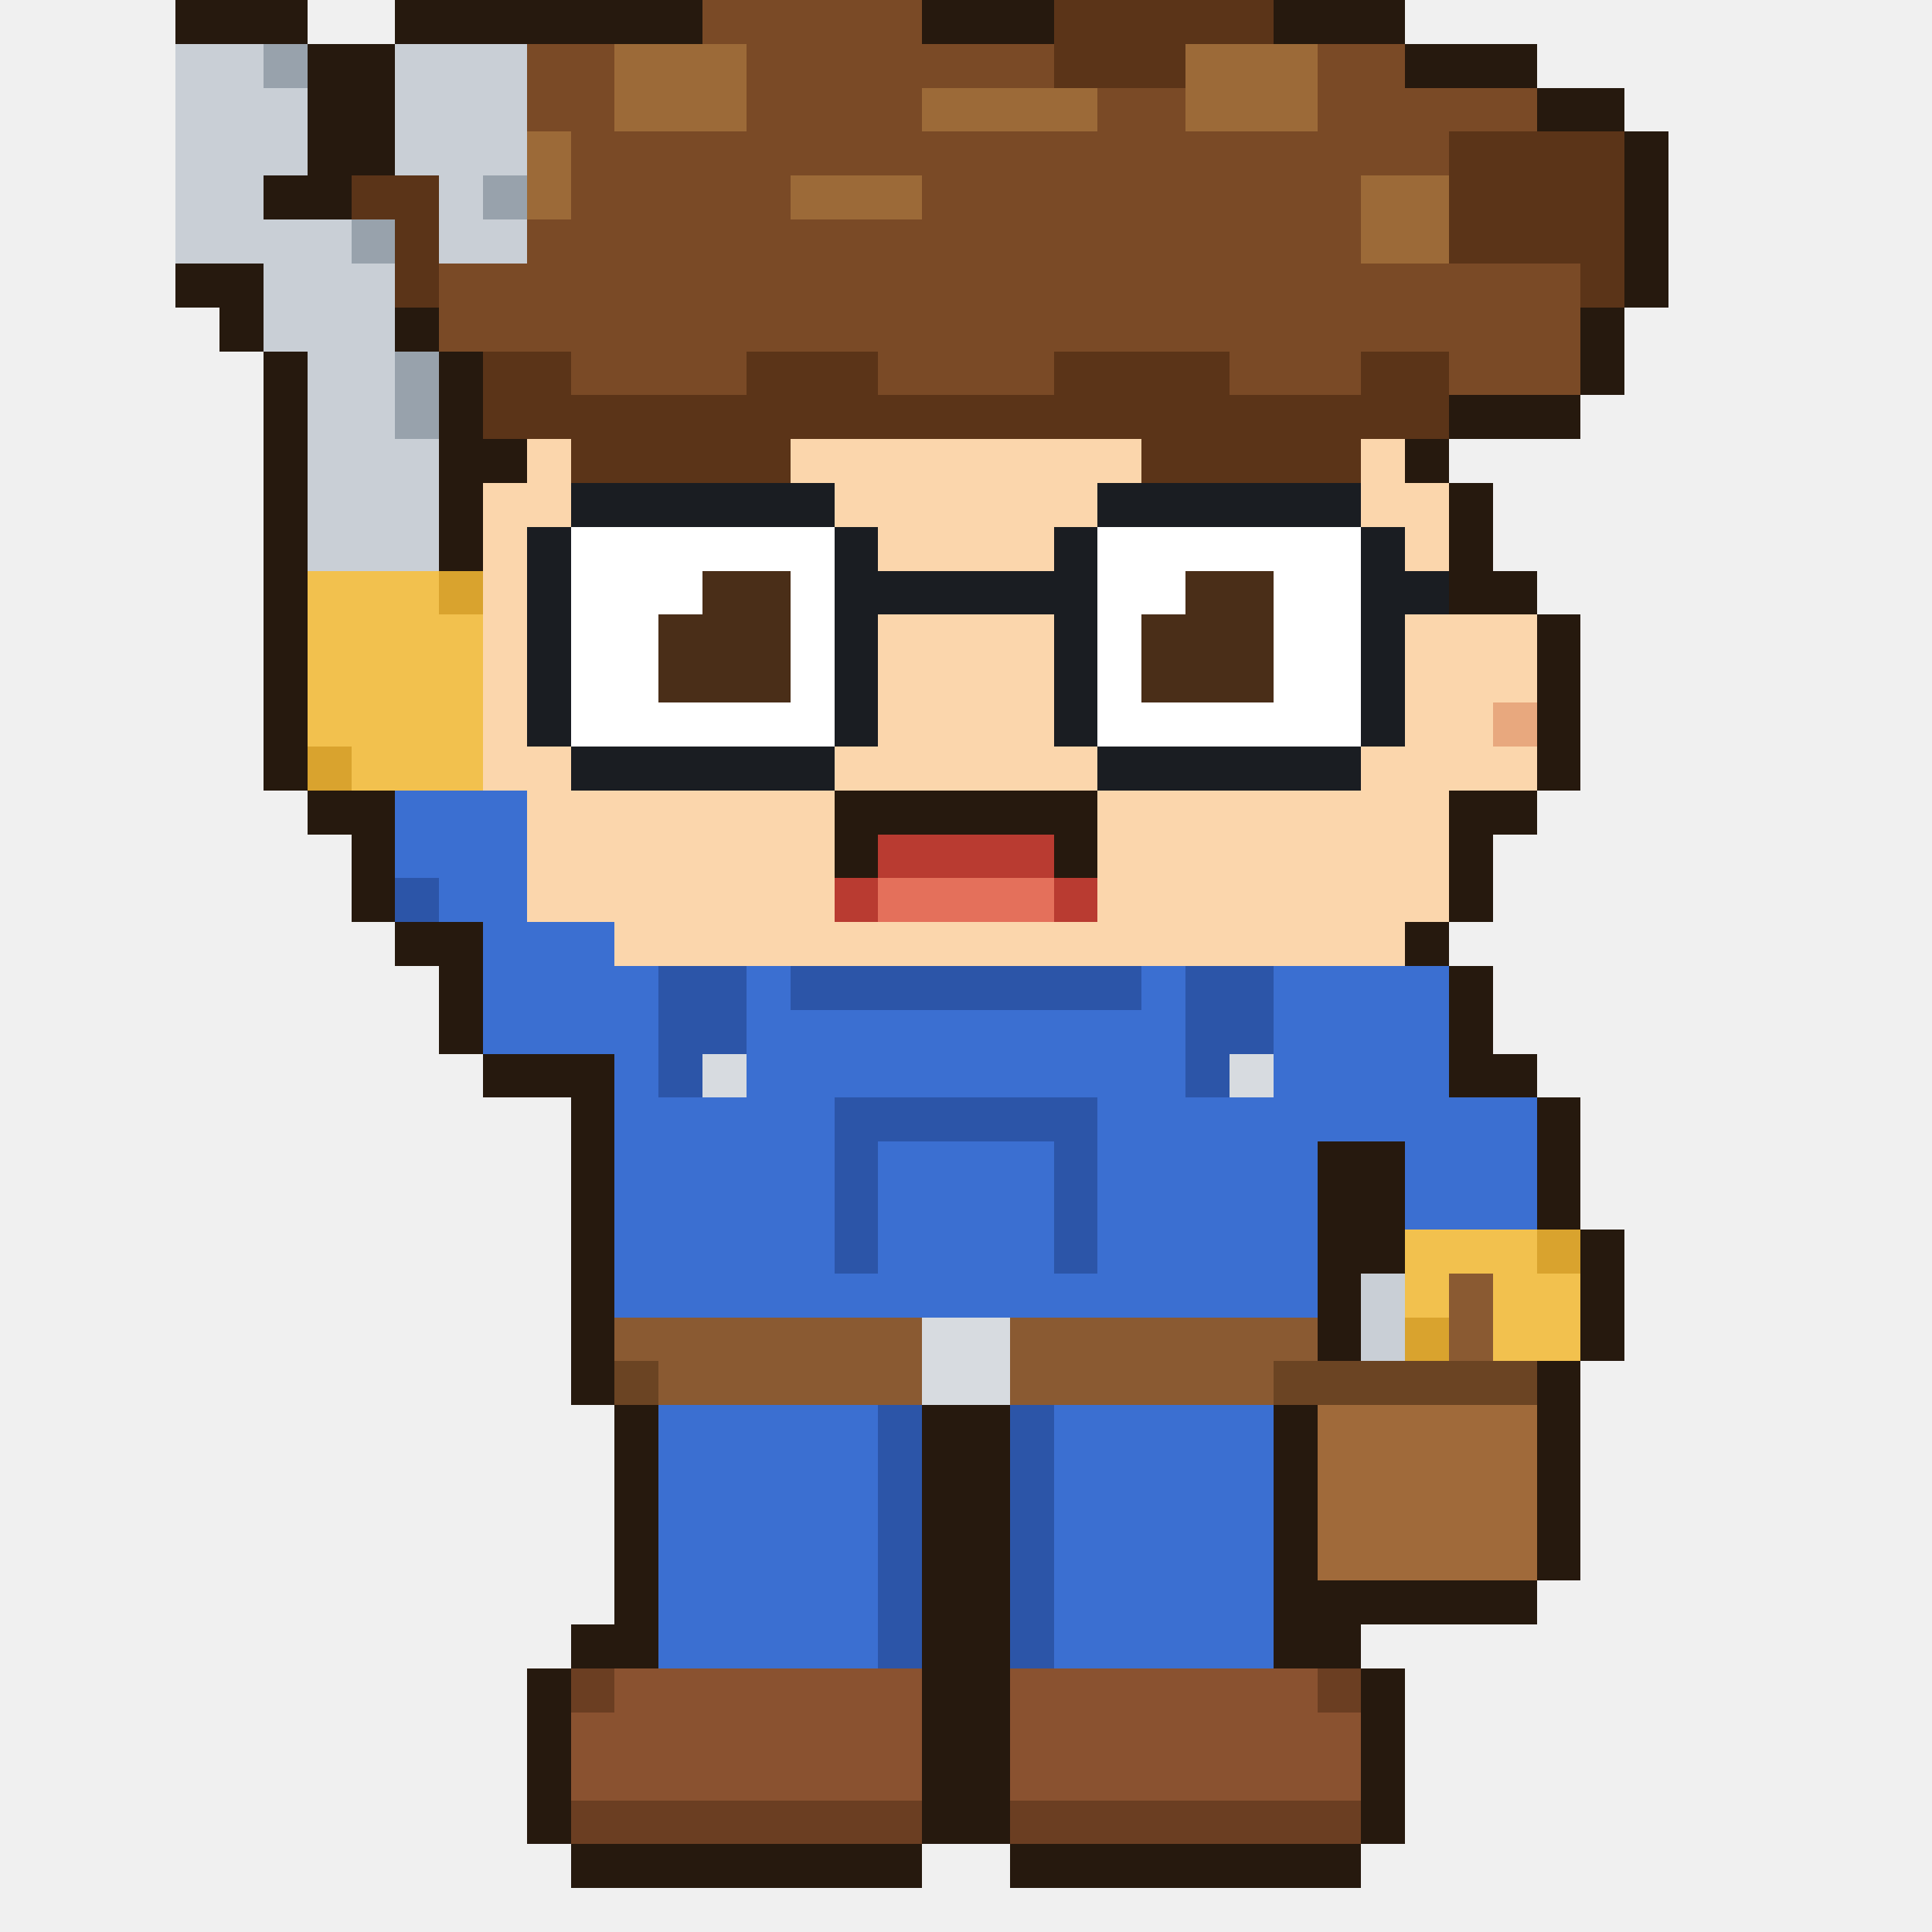
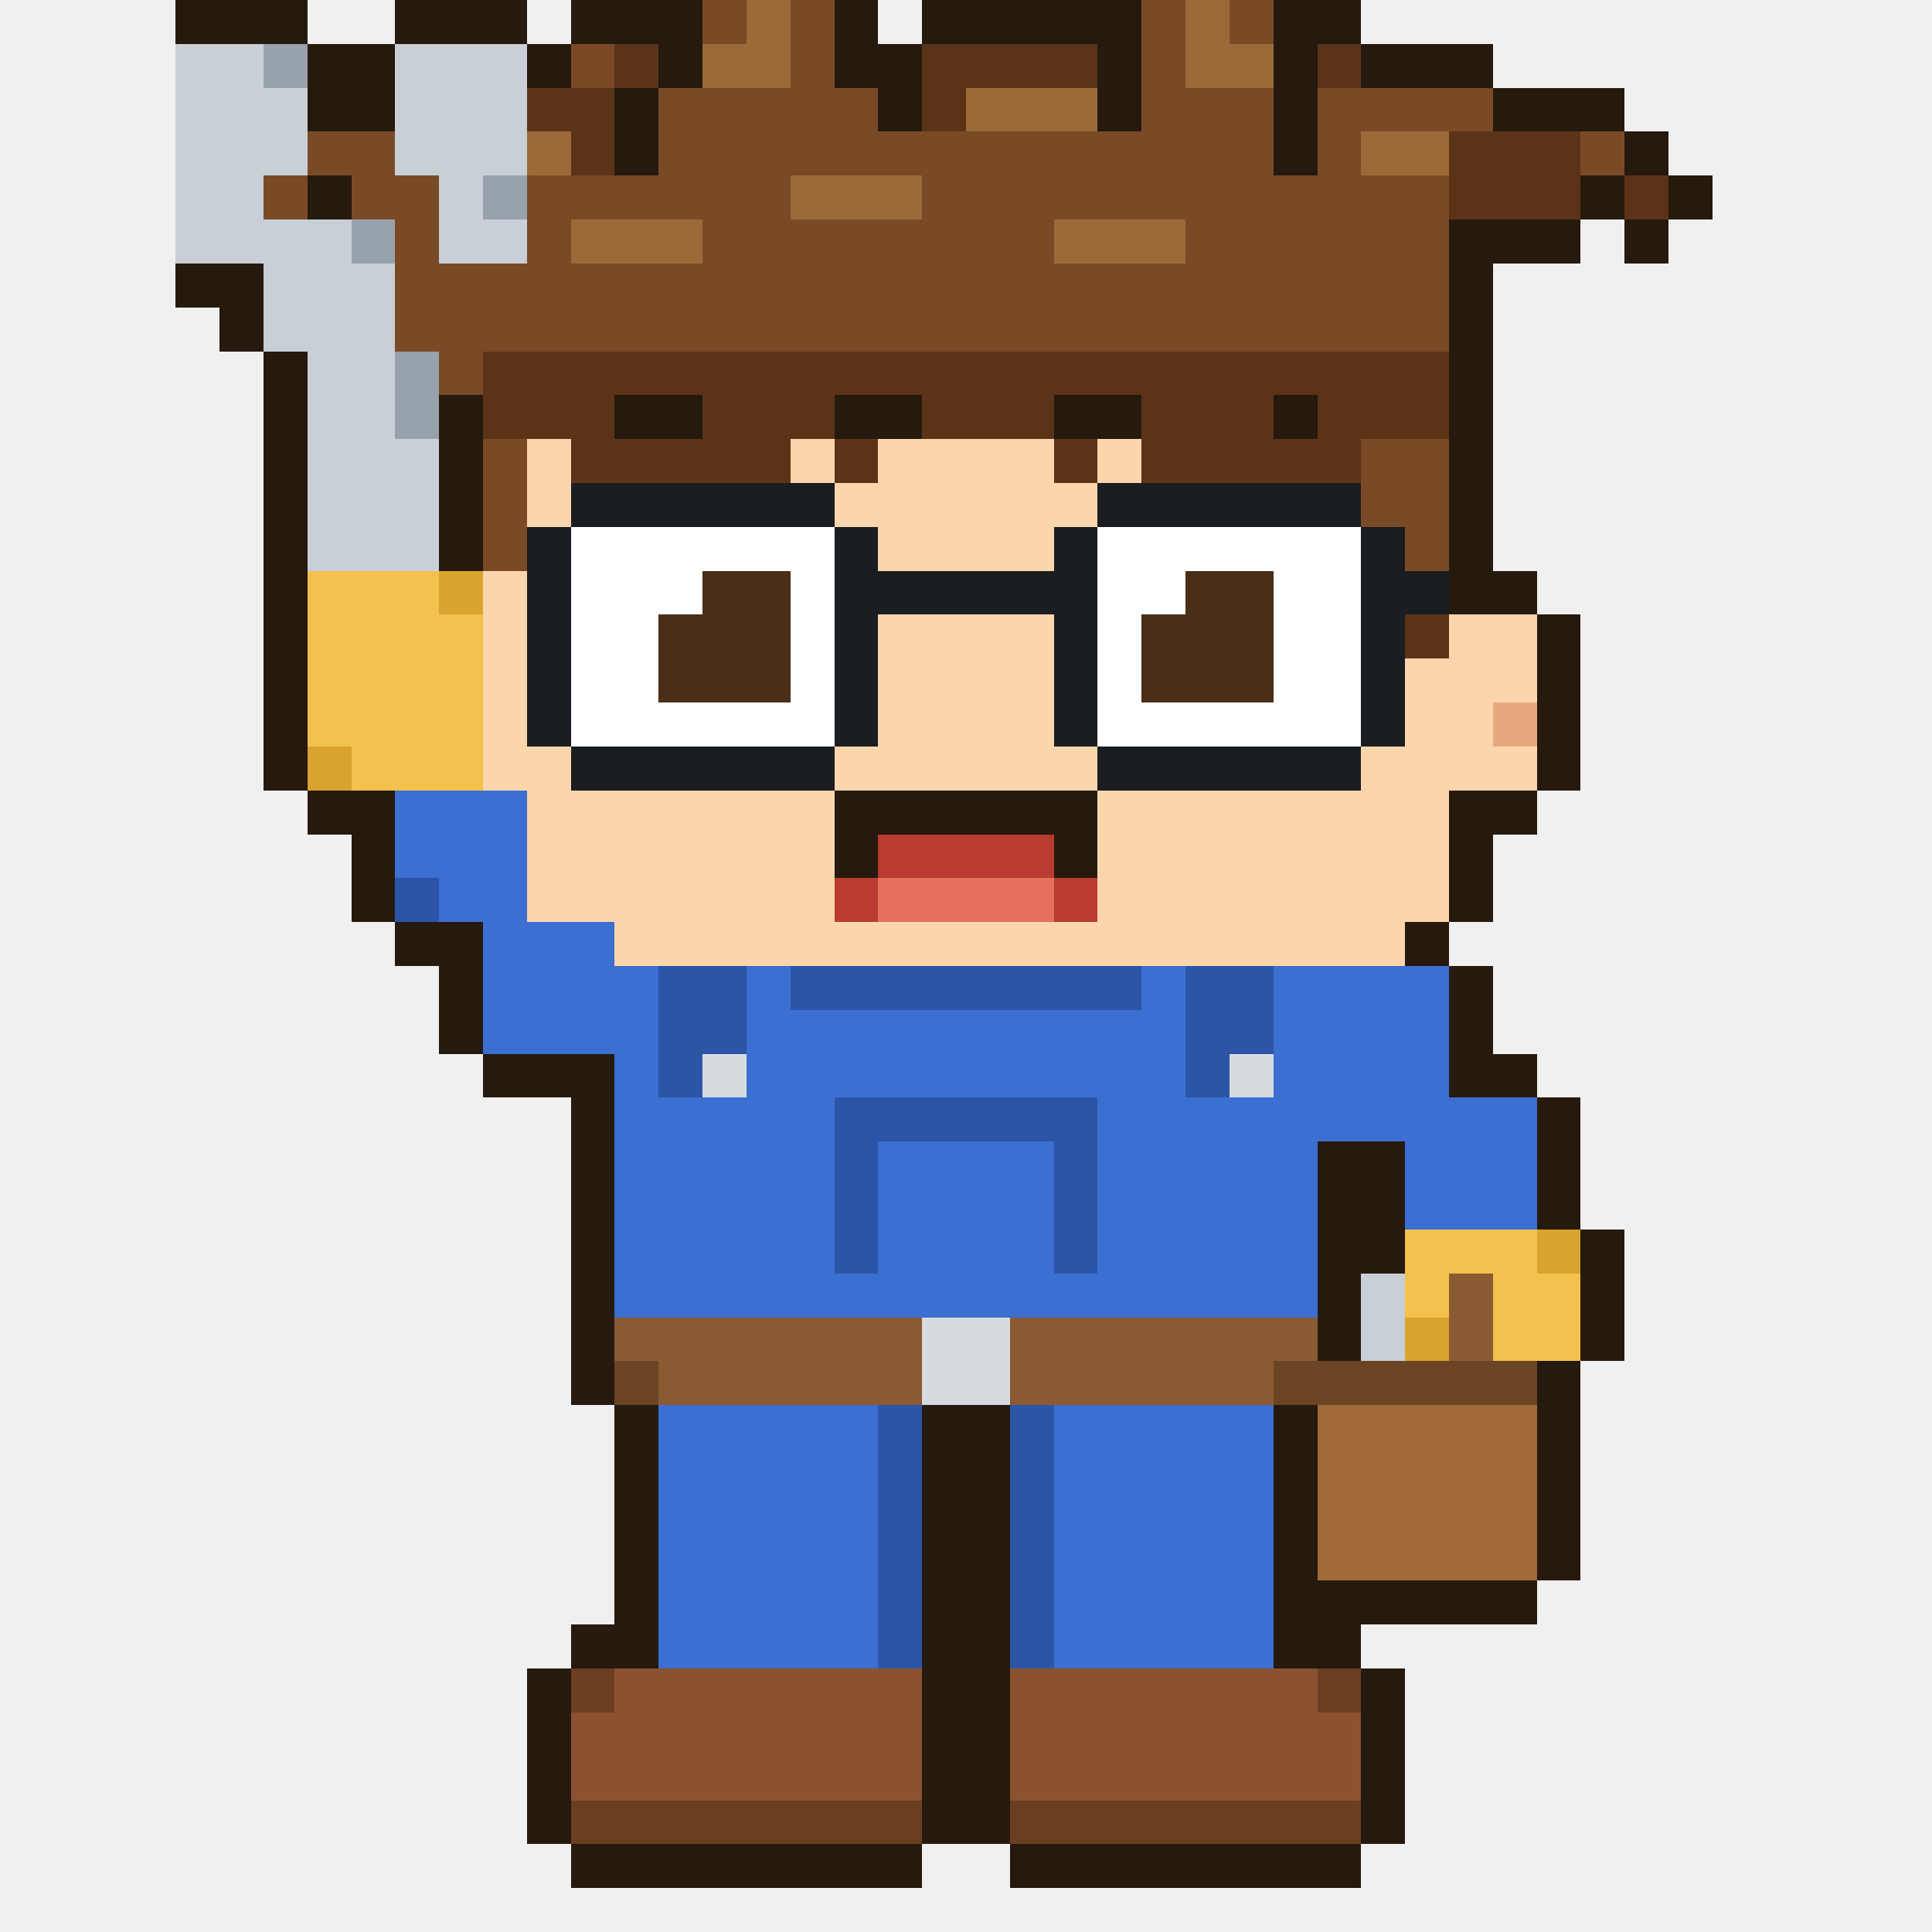
<svg xmlns="http://www.w3.org/2000/svg" viewBox="0 0 36 44" width="240" height="240" role="img" aria-label="Felix" shape-rendering="crispEdges">
  <rect x="0" y="0" width="3" height="1" fill="#26190E" />
-   <rect x="5" y="0" width="7" height="1" fill="#26190E" />
-   <rect x="12" y="0" width="5" height="1" fill="#7A4A26" />
-   <rect x="17" y="0" width="3" height="1" fill="#26190E" />
-   <rect x="20" y="0" width="5" height="1" fill="#5B3418" />
-   <rect x="25" y="0" width="3" height="1" fill="#26190E" />
+   <rect x="5" y="0" width="3" height="1" fill="#26190E" />
+   <rect x="9" y="0" width="3" height="1" fill="#26190E" />
+   <rect x="12" y="0" width="1" height="1" fill="#7A4A26" />
+   <rect x="13" y="0" width="1" height="1" fill="#9C6A38" />
+   <rect x="14" y="0" width="1" height="1" fill="#7A4A26" />
+   <rect x="15" y="0" width="1" height="1" fill="#26190E" />
+   <rect x="17" y="0" width="5" height="1" fill="#26190E" />
+   <rect x="22" y="0" width="1" height="1" fill="#7A4A26" />
+   <rect x="23" y="0" width="1" height="1" fill="#9C6A38" />
+   <rect x="24" y="0" width="1" height="1" fill="#7A4A26" />
+   <rect x="25" y="0" width="2" height="1" fill="#26190E" />
  <rect x="0" y="1" width="2" height="1" fill="#C9CFD6" />
  <rect x="2" y="1" width="1" height="1" fill="#98A2AC" />
  <rect x="3" y="1" width="2" height="1" fill="#26190E" />
  <rect x="5" y="1" width="3" height="1" fill="#C9CFD6" />
-   <rect x="8" y="1" width="2" height="1" fill="#7A4A26" />
-   <rect x="10" y="1" width="3" height="1" fill="#9C6A38" />
-   <rect x="13" y="1" width="7" height="1" fill="#7A4A26" />
-   <rect x="20" y="1" width="3" height="1" fill="#5B3418" />
-   <rect x="23" y="1" width="3" height="1" fill="#9C6A38" />
-   <rect x="26" y="1" width="2" height="1" fill="#7A4A26" />
-   <rect x="28" y="1" width="3" height="1" fill="#26190E" />
+   <rect x="8" y="1" width="1" height="1" fill="#26190E" />
+   <rect x="9" y="1" width="1" height="1" fill="#7A4A26" />
+   <rect x="10" y="1" width="1" height="1" fill="#5B3418" />
+   <rect x="11" y="1" width="1" height="1" fill="#26190E" />
+   <rect x="12" y="1" width="2" height="1" fill="#9C6A38" />
+   <rect x="14" y="1" width="1" height="1" fill="#7A4A26" />
+   <rect x="15" y="1" width="2" height="1" fill="#26190E" />
+   <rect x="17" y="1" width="4" height="1" fill="#5B3418" />
+   <rect x="21" y="1" width="1" height="1" fill="#26190E" />
+   <rect x="22" y="1" width="1" height="1" fill="#7A4A26" />
+   <rect x="23" y="1" width="2" height="1" fill="#9C6A38" />
+   <rect x="25" y="1" width="1" height="1" fill="#26190E" />
+   <rect x="26" y="1" width="1" height="1" fill="#5B3418" />
+   <rect x="27" y="1" width="3" height="1" fill="#26190E" />
  <rect x="0" y="2" width="3" height="1" fill="#C9CFD6" />
  <rect x="3" y="2" width="2" height="1" fill="#26190E" />
  <rect x="5" y="2" width="3" height="1" fill="#C9CFD6" />
-   <rect x="8" y="2" width="2" height="1" fill="#7A4A26" />
-   <rect x="10" y="2" width="3" height="1" fill="#9C6A38" />
-   <rect x="13" y="2" width="4" height="1" fill="#7A4A26" />
-   <rect x="17" y="2" width="4" height="1" fill="#9C6A38" />
-   <rect x="21" y="2" width="2" height="1" fill="#7A4A26" />
-   <rect x="23" y="2" width="3" height="1" fill="#9C6A38" />
-   <rect x="26" y="2" width="5" height="1" fill="#7A4A26" />
-   <rect x="31" y="2" width="2" height="1" fill="#26190E" />
+   <rect x="8" y="2" width="2" height="1" fill="#5B3418" />
+   <rect x="10" y="2" width="1" height="1" fill="#26190E" />
+   <rect x="11" y="2" width="5" height="1" fill="#7A4A26" />
+   <rect x="16" y="2" width="1" height="1" fill="#26190E" />
+   <rect x="17" y="2" width="1" height="1" fill="#5B3418" />
+   <rect x="18" y="2" width="3" height="1" fill="#9C6A38" />
+   <rect x="21" y="2" width="1" height="1" fill="#26190E" />
+   <rect x="22" y="2" width="3" height="1" fill="#7A4A26" />
+   <rect x="25" y="2" width="1" height="1" fill="#26190E" />
+   <rect x="26" y="2" width="4" height="1" fill="#7A4A26" />
+   <rect x="30" y="2" width="3" height="1" fill="#26190E" />
  <rect x="0" y="3" width="3" height="1" fill="#C9CFD6" />
-   <rect x="3" y="3" width="2" height="1" fill="#26190E" />
+   <rect x="3" y="3" width="2" height="1" fill="#7A4A26" />
  <rect x="5" y="3" width="3" height="1" fill="#C9CFD6" />
  <rect x="8" y="3" width="1" height="1" fill="#9C6A38" />
-   <rect x="9" y="3" width="20" height="1" fill="#7A4A26" />
-   <rect x="29" y="3" width="4" height="1" fill="#5B3418" />
+   <rect x="9" y="3" width="1" height="1" fill="#5B3418" />
+   <rect x="10" y="3" width="1" height="1" fill="#26190E" />
+   <rect x="11" y="3" width="14" height="1" fill="#7A4A26" />
+   <rect x="25" y="3" width="1" height="1" fill="#26190E" />
+   <rect x="26" y="3" width="1" height="1" fill="#7A4A26" />
+   <rect x="27" y="3" width="2" height="1" fill="#9C6A38" />
+   <rect x="29" y="3" width="3" height="1" fill="#5B3418" />
+   <rect x="32" y="3" width="1" height="1" fill="#7A4A26" />
  <rect x="33" y="3" width="1" height="1" fill="#26190E" />
  <rect x="0" y="4" width="2" height="1" fill="#C9CFD6" />
-   <rect x="2" y="4" width="2" height="1" fill="#26190E" />
-   <rect x="4" y="4" width="2" height="1" fill="#5B3418" />
+   <rect x="2" y="4" width="1" height="1" fill="#7A4A26" />
+   <rect x="3" y="4" width="1" height="1" fill="#26190E" />
+   <rect x="4" y="4" width="2" height="1" fill="#7A4A26" />
  <rect x="6" y="4" width="1" height="1" fill="#C9CFD6" />
  <rect x="7" y="4" width="1" height="1" fill="#98A2AC" />
-   <rect x="8" y="4" width="1" height="1" fill="#9C6A38" />
-   <rect x="9" y="4" width="5" height="1" fill="#7A4A26" />
+   <rect x="8" y="4" width="6" height="1" fill="#7A4A26" />
  <rect x="14" y="4" width="3" height="1" fill="#9C6A38" />
-   <rect x="17" y="4" width="10" height="1" fill="#7A4A26" />
-   <rect x="27" y="4" width="2" height="1" fill="#9C6A38" />
-   <rect x="29" y="4" width="4" height="1" fill="#5B3418" />
-   <rect x="33" y="4" width="1" height="1" fill="#26190E" />
+   <rect x="17" y="4" width="12" height="1" fill="#7A4A26" />
+   <rect x="29" y="4" width="3" height="1" fill="#5B3418" />
+   <rect x="32" y="4" width="1" height="1" fill="#26190E" />
+   <rect x="33" y="4" width="1" height="1" fill="#5B3418" />
+   <rect x="34" y="4" width="1" height="1" fill="#26190E" />
  <rect x="0" y="5" width="4" height="1" fill="#C9CFD6" />
  <rect x="4" y="5" width="1" height="1" fill="#98A2AC" />
-   <rect x="5" y="5" width="1" height="1" fill="#5B3418" />
+   <rect x="5" y="5" width="1" height="1" fill="#7A4A26" />
  <rect x="6" y="5" width="2" height="1" fill="#C9CFD6" />
-   <rect x="8" y="5" width="19" height="1" fill="#7A4A26" />
-   <rect x="27" y="5" width="2" height="1" fill="#9C6A38" />
-   <rect x="29" y="5" width="4" height="1" fill="#5B3418" />
+   <rect x="8" y="5" width="1" height="1" fill="#7A4A26" />
+   <rect x="9" y="5" width="3" height="1" fill="#9C6A38" />
+   <rect x="12" y="5" width="8" height="1" fill="#7A4A26" />
+   <rect x="20" y="5" width="3" height="1" fill="#9C6A38" />
+   <rect x="23" y="5" width="6" height="1" fill="#7A4A26" />
+   <rect x="29" y="5" width="3" height="1" fill="#26190E" />
  <rect x="33" y="5" width="1" height="1" fill="#26190E" />
  <rect x="0" y="6" width="2" height="1" fill="#26190E" />
  <rect x="2" y="6" width="3" height="1" fill="#C9CFD6" />
-   <rect x="5" y="6" width="1" height="1" fill="#5B3418" />
-   <rect x="6" y="6" width="26" height="1" fill="#7A4A26" />
-   <rect x="32" y="6" width="1" height="1" fill="#5B3418" />
-   <rect x="33" y="6" width="1" height="1" fill="#26190E" />
+   <rect x="5" y="6" width="24" height="1" fill="#7A4A26" />
+   <rect x="29" y="6" width="1" height="1" fill="#26190E" />
  <rect x="1" y="7" width="1" height="1" fill="#26190E" />
  <rect x="2" y="7" width="3" height="1" fill="#C9CFD6" />
-   <rect x="5" y="7" width="1" height="1" fill="#26190E" />
-   <rect x="6" y="7" width="26" height="1" fill="#7A4A26" />
-   <rect x="32" y="7" width="1" height="1" fill="#26190E" />
+   <rect x="5" y="7" width="24" height="1" fill="#7A4A26" />
+   <rect x="29" y="7" width="1" height="1" fill="#26190E" />
  <rect x="2" y="8" width="1" height="1" fill="#26190E" />
  <rect x="3" y="8" width="2" height="1" fill="#C9CFD6" />
  <rect x="5" y="8" width="1" height="1" fill="#98A2AC" />
-   <rect x="6" y="8" width="1" height="1" fill="#26190E" />
-   <rect x="7" y="8" width="2" height="1" fill="#5B3418" />
-   <rect x="9" y="8" width="4" height="1" fill="#7A4A26" />
-   <rect x="13" y="8" width="3" height="1" fill="#5B3418" />
-   <rect x="16" y="8" width="4" height="1" fill="#7A4A26" />
-   <rect x="20" y="8" width="4" height="1" fill="#5B3418" />
-   <rect x="24" y="8" width="3" height="1" fill="#7A4A26" />
-   <rect x="27" y="8" width="2" height="1" fill="#5B3418" />
-   <rect x="29" y="8" width="3" height="1" fill="#7A4A26" />
-   <rect x="32" y="8" width="1" height="1" fill="#26190E" />
+   <rect x="6" y="8" width="1" height="1" fill="#7A4A26" />
+   <rect x="7" y="8" width="22" height="1" fill="#5B3418" />
+   <rect x="29" y="8" width="1" height="1" fill="#26190E" />
  <rect x="2" y="9" width="1" height="1" fill="#26190E" />
  <rect x="3" y="9" width="2" height="1" fill="#C9CFD6" />
  <rect x="5" y="9" width="1" height="1" fill="#98A2AC" />
  <rect x="6" y="9" width="1" height="1" fill="#26190E" />
-   <rect x="7" y="9" width="22" height="1" fill="#5B3418" />
-   <rect x="29" y="9" width="3" height="1" fill="#26190E" />
+   <rect x="7" y="9" width="3" height="1" fill="#5B3418" />
+   <rect x="10" y="9" width="2" height="1" fill="#26190E" />
+   <rect x="12" y="9" width="3" height="1" fill="#5B3418" />
+   <rect x="15" y="9" width="2" height="1" fill="#26190E" />
+   <rect x="17" y="9" width="3" height="1" fill="#5B3418" />
+   <rect x="20" y="9" width="2" height="1" fill="#26190E" />
+   <rect x="22" y="9" width="3" height="1" fill="#5B3418" />
+   <rect x="25" y="9" width="1" height="1" fill="#26190E" />
+   <rect x="26" y="9" width="3" height="1" fill="#5B3418" />
+   <rect x="29" y="9" width="1" height="1" fill="#26190E" />
  <rect x="2" y="10" width="1" height="1" fill="#26190E" />
  <rect x="3" y="10" width="3" height="1" fill="#C9CFD6" />
-   <rect x="6" y="10" width="2" height="1" fill="#26190E" />
+   <rect x="6" y="10" width="1" height="1" fill="#26190E" />
+   <rect x="7" y="10" width="1" height="1" fill="#7A4A26" />
  <rect x="8" y="10" width="1" height="1" fill="#FBD6AC" />
  <rect x="9" y="10" width="5" height="1" fill="#5B3418" />
-   <rect x="14" y="10" width="8" height="1" fill="#FBD6AC" />
+   <rect x="14" y="10" width="1" height="1" fill="#FBD6AC" />
+   <rect x="15" y="10" width="1" height="1" fill="#5B3418" />
+   <rect x="16" y="10" width="4" height="1" fill="#FBD6AC" />
+   <rect x="20" y="10" width="1" height="1" fill="#5B3418" />
+   <rect x="21" y="10" width="1" height="1" fill="#FBD6AC" />
  <rect x="22" y="10" width="5" height="1" fill="#5B3418" />
-   <rect x="27" y="10" width="1" height="1" fill="#FBD6AC" />
-   <rect x="28" y="10" width="1" height="1" fill="#26190E" />
+   <rect x="27" y="10" width="2" height="1" fill="#7A4A26" />
+   <rect x="29" y="10" width="1" height="1" fill="#26190E" />
  <rect x="2" y="11" width="1" height="1" fill="#26190E" />
  <rect x="3" y="11" width="3" height="1" fill="#C9CFD6" />
  <rect x="6" y="11" width="1" height="1" fill="#26190E" />
-   <rect x="7" y="11" width="2" height="1" fill="#FBD6AC" />
+   <rect x="7" y="11" width="1" height="1" fill="#7A4A26" />
+   <rect x="8" y="11" width="1" height="1" fill="#FBD6AC" />
  <rect x="9" y="11" width="6" height="1" fill="#1A1D22" />
  <rect x="15" y="11" width="6" height="1" fill="#FBD6AC" />
  <rect x="21" y="11" width="6" height="1" fill="#1A1D22" />
-   <rect x="27" y="11" width="2" height="1" fill="#FBD6AC" />
+   <rect x="27" y="11" width="2" height="1" fill="#7A4A26" />
  <rect x="29" y="11" width="1" height="1" fill="#26190E" />
  <rect x="2" y="12" width="1" height="1" fill="#26190E" />
  <rect x="3" y="12" width="3" height="1" fill="#C9CFD6" />
  <rect x="6" y="12" width="1" height="1" fill="#26190E" />
-   <rect x="7" y="12" width="1" height="1" fill="#FBD6AC" />
+   <rect x="7" y="12" width="1" height="1" fill="#7A4A26" />
  <rect x="8" y="12" width="1" height="1" fill="#1A1D22" />
  <rect x="9" y="12" width="6" height="1" fill="#FFFFFF" />
  <rect x="15" y="12" width="1" height="1" fill="#1A1D22" />
  <rect x="16" y="12" width="4" height="1" fill="#FBD6AC" />
  <rect x="20" y="12" width="1" height="1" fill="#1A1D22" />
  <rect x="21" y="12" width="6" height="1" fill="#FFFFFF" />
  <rect x="27" y="12" width="1" height="1" fill="#1A1D22" />
-   <rect x="28" y="12" width="1" height="1" fill="#FBD6AC" />
+   <rect x="28" y="12" width="1" height="1" fill="#7A4A26" />
  <rect x="29" y="12" width="1" height="1" fill="#26190E" />
  <rect x="2" y="13" width="1" height="1" fill="#26190E" />
  <rect x="3" y="13" width="3" height="1" fill="#F2C14E" />
  <rect x="6" y="13" width="1" height="1" fill="#D9A32E" />
  <rect x="7" y="13" width="1" height="1" fill="#FBD6AC" />
  <rect x="8" y="13" width="1" height="1" fill="#1A1D22" />
  <rect x="9" y="13" width="3" height="1" fill="#FFFFFF" />
  <rect x="12" y="13" width="2" height="1" fill="#4A2E18" />
  <rect x="14" y="13" width="1" height="1" fill="#FFFFFF" />
  <rect x="15" y="13" width="6" height="1" fill="#1A1D22" />
  <rect x="21" y="13" width="2" height="1" fill="#FFFFFF" />
  <rect x="23" y="13" width="2" height="1" fill="#4A2E18" />
  <rect x="25" y="13" width="2" height="1" fill="#FFFFFF" />
  <rect x="27" y="13" width="2" height="1" fill="#1A1D22" />
  <rect x="29" y="13" width="2" height="1" fill="#26190E" />
  <rect x="2" y="14" width="1" height="1" fill="#26190E" />
  <rect x="3" y="14" width="4" height="1" fill="#F2C14E" />
  <rect x="7" y="14" width="1" height="1" fill="#FBD6AC" />
  <rect x="8" y="14" width="1" height="1" fill="#1A1D22" />
  <rect x="9" y="14" width="2" height="1" fill="#FFFFFF" />
  <rect x="11" y="14" width="3" height="1" fill="#4A2E18" />
  <rect x="14" y="14" width="1" height="1" fill="#FFFFFF" />
  <rect x="15" y="14" width="1" height="1" fill="#1A1D22" />
  <rect x="16" y="14" width="4" height="1" fill="#FBD6AC" />
  <rect x="20" y="14" width="1" height="1" fill="#1A1D22" />
  <rect x="21" y="14" width="1" height="1" fill="#FFFFFF" />
  <rect x="22" y="14" width="3" height="1" fill="#4A2E18" />
  <rect x="25" y="14" width="2" height="1" fill="#FFFFFF" />
  <rect x="27" y="14" width="1" height="1" fill="#1A1D22" />
-   <rect x="28" y="14" width="3" height="1" fill="#FBD6AC" />
+   <rect x="28" y="14" width="1" height="1" fill="#5B3418" />
+   <rect x="29" y="14" width="2" height="1" fill="#FBD6AC" />
  <rect x="31" y="14" width="1" height="1" fill="#26190E" />
  <rect x="2" y="15" width="1" height="1" fill="#26190E" />
  <rect x="3" y="15" width="4" height="1" fill="#F2C14E" />
  <rect x="7" y="15" width="1" height="1" fill="#FBD6AC" />
  <rect x="8" y="15" width="1" height="1" fill="#1A1D22" />
  <rect x="9" y="15" width="2" height="1" fill="#FFFFFF" />
  <rect x="11" y="15" width="3" height="1" fill="#4A2E18" />
  <rect x="14" y="15" width="1" height="1" fill="#FFFFFF" />
  <rect x="15" y="15" width="1" height="1" fill="#1A1D22" />
  <rect x="16" y="15" width="4" height="1" fill="#FBD6AC" />
  <rect x="20" y="15" width="1" height="1" fill="#1A1D22" />
  <rect x="21" y="15" width="1" height="1" fill="#FFFFFF" />
  <rect x="22" y="15" width="3" height="1" fill="#4A2E18" />
  <rect x="25" y="15" width="2" height="1" fill="#FFFFFF" />
  <rect x="27" y="15" width="1" height="1" fill="#1A1D22" />
  <rect x="28" y="15" width="3" height="1" fill="#FBD6AC" />
  <rect x="31" y="15" width="1" height="1" fill="#26190E" />
  <rect x="2" y="16" width="1" height="1" fill="#26190E" />
  <rect x="3" y="16" width="4" height="1" fill="#F2C14E" />
  <rect x="7" y="16" width="1" height="1" fill="#FBD6AC" />
  <rect x="8" y="16" width="1" height="1" fill="#1A1D22" />
  <rect x="9" y="16" width="6" height="1" fill="#FFFFFF" />
  <rect x="15" y="16" width="1" height="1" fill="#1A1D22" />
  <rect x="16" y="16" width="4" height="1" fill="#FBD6AC" />
  <rect x="20" y="16" width="1" height="1" fill="#1A1D22" />
  <rect x="21" y="16" width="6" height="1" fill="#FFFFFF" />
  <rect x="27" y="16" width="1" height="1" fill="#1A1D22" />
  <rect x="28" y="16" width="2" height="1" fill="#FBD6AC" />
  <rect x="30" y="16" width="1" height="1" fill="#E8A87E" />
  <rect x="31" y="16" width="1" height="1" fill="#26190E" />
  <rect x="2" y="17" width="1" height="1" fill="#26190E" />
  <rect x="3" y="17" width="1" height="1" fill="#D9A32E" />
  <rect x="4" y="17" width="3" height="1" fill="#F2C14E" />
  <rect x="7" y="17" width="2" height="1" fill="#FBD6AC" />
  <rect x="9" y="17" width="6" height="1" fill="#1A1D22" />
  <rect x="15" y="17" width="6" height="1" fill="#FBD6AC" />
  <rect x="21" y="17" width="6" height="1" fill="#1A1D22" />
  <rect x="27" y="17" width="4" height="1" fill="#FBD6AC" />
  <rect x="31" y="17" width="1" height="1" fill="#26190E" />
  <rect x="3" y="18" width="2" height="1" fill="#26190E" />
  <rect x="5" y="18" width="3" height="1" fill="#3B6FD1" />
  <rect x="8" y="18" width="7" height="1" fill="#FBD6AC" />
  <rect x="15" y="18" width="6" height="1" fill="#26190E" />
  <rect x="21" y="18" width="8" height="1" fill="#FBD6AC" />
  <rect x="29" y="18" width="2" height="1" fill="#26190E" />
  <rect x="4" y="19" width="1" height="1" fill="#26190E" />
  <rect x="5" y="19" width="3" height="1" fill="#3B6FD1" />
  <rect x="8" y="19" width="7" height="1" fill="#FBD6AC" />
  <rect x="15" y="19" width="1" height="1" fill="#26190E" />
  <rect x="16" y="19" width="4" height="1" fill="#B93B31" />
  <rect x="20" y="19" width="1" height="1" fill="#26190E" />
  <rect x="21" y="19" width="8" height="1" fill="#FBD6AC" />
  <rect x="29" y="19" width="1" height="1" fill="#26190E" />
  <rect x="4" y="20" width="1" height="1" fill="#26190E" />
  <rect x="5" y="20" width="1" height="1" fill="#2C55A8" />
  <rect x="6" y="20" width="2" height="1" fill="#3B6FD1" />
  <rect x="8" y="20" width="7" height="1" fill="#FBD6AC" />
  <rect x="15" y="20" width="1" height="1" fill="#B93B31" />
  <rect x="16" y="20" width="4" height="1" fill="#E4705B" />
  <rect x="20" y="20" width="1" height="1" fill="#B93B31" />
  <rect x="21" y="20" width="8" height="1" fill="#FBD6AC" />
  <rect x="29" y="20" width="1" height="1" fill="#26190E" />
  <rect x="5" y="21" width="2" height="1" fill="#26190E" />
  <rect x="7" y="21" width="3" height="1" fill="#3B6FD1" />
  <rect x="10" y="21" width="18" height="1" fill="#FBD6AC" />
  <rect x="28" y="21" width="1" height="1" fill="#26190E" />
  <rect x="6" y="22" width="1" height="1" fill="#26190E" />
  <rect x="7" y="22" width="4" height="1" fill="#3B6FD1" />
  <rect x="11" y="22" width="2" height="1" fill="#2C55A8" />
  <rect x="13" y="22" width="1" height="1" fill="#3B6FD1" />
  <rect x="14" y="22" width="8" height="1" fill="#2C55A8" />
  <rect x="22" y="22" width="1" height="1" fill="#3B6FD1" />
  <rect x="23" y="22" width="2" height="1" fill="#2C55A8" />
  <rect x="25" y="22" width="4" height="1" fill="#3B6FD1" />
  <rect x="29" y="22" width="1" height="1" fill="#26190E" />
  <rect x="6" y="23" width="1" height="1" fill="#26190E" />
  <rect x="7" y="23" width="4" height="1" fill="#3B6FD1" />
  <rect x="11" y="23" width="2" height="1" fill="#2C55A8" />
  <rect x="13" y="23" width="10" height="1" fill="#3B6FD1" />
  <rect x="23" y="23" width="2" height="1" fill="#2C55A8" />
  <rect x="25" y="23" width="4" height="1" fill="#3B6FD1" />
  <rect x="29" y="23" width="1" height="1" fill="#26190E" />
  <rect x="7" y="24" width="3" height="1" fill="#26190E" />
  <rect x="10" y="24" width="1" height="1" fill="#3B6FD1" />
  <rect x="11" y="24" width="1" height="1" fill="#2C55A8" />
  <rect x="12" y="24" width="1" height="1" fill="#D7DBE0" />
  <rect x="13" y="24" width="10" height="1" fill="#3B6FD1" />
  <rect x="23" y="24" width="1" height="1" fill="#2C55A8" />
  <rect x="24" y="24" width="1" height="1" fill="#D7DBE0" />
  <rect x="25" y="24" width="4" height="1" fill="#3B6FD1" />
  <rect x="29" y="24" width="2" height="1" fill="#26190E" />
  <rect x="9" y="25" width="1" height="1" fill="#26190E" />
  <rect x="10" y="25" width="5" height="1" fill="#3B6FD1" />
  <rect x="15" y="25" width="6" height="1" fill="#2C55A8" />
  <rect x="21" y="25" width="10" height="1" fill="#3B6FD1" />
  <rect x="31" y="25" width="1" height="1" fill="#26190E" />
  <rect x="9" y="26" width="1" height="1" fill="#26190E" />
  <rect x="10" y="26" width="5" height="1" fill="#3B6FD1" />
  <rect x="15" y="26" width="1" height="1" fill="#2C55A8" />
  <rect x="16" y="26" width="4" height="1" fill="#3B6FD1" />
  <rect x="20" y="26" width="1" height="1" fill="#2C55A8" />
  <rect x="21" y="26" width="5" height="1" fill="#3B6FD1" />
  <rect x="26" y="26" width="2" height="1" fill="#26190E" />
  <rect x="28" y="26" width="3" height="1" fill="#3B6FD1" />
  <rect x="31" y="26" width="1" height="1" fill="#26190E" />
  <rect x="9" y="27" width="1" height="1" fill="#26190E" />
  <rect x="10" y="27" width="5" height="1" fill="#3B6FD1" />
  <rect x="15" y="27" width="1" height="1" fill="#2C55A8" />
  <rect x="16" y="27" width="4" height="1" fill="#3B6FD1" />
  <rect x="20" y="27" width="1" height="1" fill="#2C55A8" />
  <rect x="21" y="27" width="5" height="1" fill="#3B6FD1" />
  <rect x="26" y="27" width="2" height="1" fill="#26190E" />
  <rect x="28" y="27" width="3" height="1" fill="#3B6FD1" />
  <rect x="31" y="27" width="1" height="1" fill="#26190E" />
  <rect x="9" y="28" width="1" height="1" fill="#26190E" />
  <rect x="10" y="28" width="5" height="1" fill="#3B6FD1" />
  <rect x="15" y="28" width="1" height="1" fill="#2C55A8" />
  <rect x="16" y="28" width="4" height="1" fill="#3B6FD1" />
  <rect x="20" y="28" width="1" height="1" fill="#2C55A8" />
  <rect x="21" y="28" width="5" height="1" fill="#3B6FD1" />
  <rect x="26" y="28" width="2" height="1" fill="#26190E" />
  <rect x="28" y="28" width="3" height="1" fill="#F2C14E" />
  <rect x="31" y="28" width="1" height="1" fill="#D9A32E" />
  <rect x="32" y="28" width="1" height="1" fill="#26190E" />
  <rect x="9" y="29" width="1" height="1" fill="#26190E" />
  <rect x="10" y="29" width="16" height="1" fill="#3B6FD1" />
  <rect x="26" y="29" width="1" height="1" fill="#26190E" />
  <rect x="27" y="29" width="1" height="1" fill="#C9CFD6" />
  <rect x="28" y="29" width="1" height="1" fill="#F2C14E" />
  <rect x="29" y="29" width="1" height="1" fill="#8A5A32" />
  <rect x="30" y="29" width="2" height="1" fill="#F2C14E" />
  <rect x="32" y="29" width="1" height="1" fill="#26190E" />
  <rect x="9" y="30" width="1" height="1" fill="#26190E" />
  <rect x="10" y="30" width="7" height="1" fill="#8A5A32" />
  <rect x="17" y="30" width="2" height="1" fill="#D7DBE0" />
  <rect x="19" y="30" width="7" height="1" fill="#8A5A32" />
  <rect x="26" y="30" width="1" height="1" fill="#26190E" />
  <rect x="27" y="30" width="1" height="1" fill="#C9CFD6" />
  <rect x="28" y="30" width="1" height="1" fill="#D9A32E" />
  <rect x="29" y="30" width="1" height="1" fill="#8A5A32" />
  <rect x="30" y="30" width="2" height="1" fill="#F2C14E" />
  <rect x="32" y="30" width="1" height="1" fill="#26190E" />
  <rect x="9" y="31" width="1" height="1" fill="#26190E" />
  <rect x="10" y="31" width="1" height="1" fill="#6B4423" />
  <rect x="11" y="31" width="6" height="1" fill="#8A5A32" />
  <rect x="17" y="31" width="2" height="1" fill="#D7DBE0" />
  <rect x="19" y="31" width="6" height="1" fill="#8A5A32" />
  <rect x="25" y="31" width="6" height="1" fill="#6B4423" />
  <rect x="31" y="31" width="1" height="1" fill="#26190E" />
  <rect x="10" y="32" width="1" height="1" fill="#26190E" />
  <rect x="11" y="32" width="5" height="1" fill="#3B6FD1" />
  <rect x="16" y="32" width="1" height="1" fill="#2C55A8" />
  <rect x="17" y="32" width="2" height="1" fill="#26190E" />
  <rect x="19" y="32" width="1" height="1" fill="#2C55A8" />
  <rect x="20" y="32" width="5" height="1" fill="#3B6FD1" />
  <rect x="25" y="32" width="1" height="1" fill="#26190E" />
  <rect x="26" y="32" width="5" height="1" fill="#A06A3A" />
  <rect x="31" y="32" width="1" height="1" fill="#26190E" />
  <rect x="10" y="33" width="1" height="1" fill="#26190E" />
  <rect x="11" y="33" width="5" height="1" fill="#3B6FD1" />
  <rect x="16" y="33" width="1" height="1" fill="#2C55A8" />
  <rect x="17" y="33" width="2" height="1" fill="#26190E" />
  <rect x="19" y="33" width="1" height="1" fill="#2C55A8" />
  <rect x="20" y="33" width="5" height="1" fill="#3B6FD1" />
  <rect x="25" y="33" width="1" height="1" fill="#26190E" />
  <rect x="26" y="33" width="5" height="1" fill="#A06A3A" />
  <rect x="31" y="33" width="1" height="1" fill="#26190E" />
  <rect x="10" y="34" width="1" height="1" fill="#26190E" />
  <rect x="11" y="34" width="5" height="1" fill="#3B6FD1" />
  <rect x="16" y="34" width="1" height="1" fill="#2C55A8" />
  <rect x="17" y="34" width="2" height="1" fill="#26190E" />
  <rect x="19" y="34" width="1" height="1" fill="#2C55A8" />
  <rect x="20" y="34" width="5" height="1" fill="#3B6FD1" />
  <rect x="25" y="34" width="1" height="1" fill="#26190E" />
  <rect x="26" y="34" width="5" height="1" fill="#A06A3A" />
  <rect x="31" y="34" width="1" height="1" fill="#26190E" />
  <rect x="10" y="35" width="1" height="1" fill="#26190E" />
  <rect x="11" y="35" width="5" height="1" fill="#3B6FD1" />
  <rect x="16" y="35" width="1" height="1" fill="#2C55A8" />
  <rect x="17" y="35" width="2" height="1" fill="#26190E" />
  <rect x="19" y="35" width="1" height="1" fill="#2C55A8" />
  <rect x="20" y="35" width="5" height="1" fill="#3B6FD1" />
  <rect x="25" y="35" width="1" height="1" fill="#26190E" />
  <rect x="26" y="35" width="5" height="1" fill="#A06A3A" />
  <rect x="31" y="35" width="1" height="1" fill="#26190E" />
  <rect x="10" y="36" width="1" height="1" fill="#26190E" />
  <rect x="11" y="36" width="5" height="1" fill="#3B6FD1" />
  <rect x="16" y="36" width="1" height="1" fill="#2C55A8" />
  <rect x="17" y="36" width="2" height="1" fill="#26190E" />
  <rect x="19" y="36" width="1" height="1" fill="#2C55A8" />
  <rect x="20" y="36" width="5" height="1" fill="#3B6FD1" />
  <rect x="25" y="36" width="6" height="1" fill="#26190E" />
  <rect x="9" y="37" width="2" height="1" fill="#26190E" />
  <rect x="11" y="37" width="5" height="1" fill="#3B6FD1" />
  <rect x="16" y="37" width="1" height="1" fill="#2C55A8" />
  <rect x="17" y="37" width="2" height="1" fill="#26190E" />
  <rect x="19" y="37" width="1" height="1" fill="#2C55A8" />
  <rect x="20" y="37" width="5" height="1" fill="#3B6FD1" />
  <rect x="25" y="37" width="2" height="1" fill="#26190E" />
  <rect x="8" y="38" width="1" height="1" fill="#26190E" />
  <rect x="9" y="38" width="1" height="1" fill="#6B3E22" />
  <rect x="10" y="38" width="7" height="1" fill="#8A5230" />
  <rect x="17" y="38" width="2" height="1" fill="#26190E" />
  <rect x="19" y="38" width="7" height="1" fill="#8A5230" />
  <rect x="26" y="38" width="1" height="1" fill="#6B3E22" />
  <rect x="27" y="38" width="1" height="1" fill="#26190E" />
  <rect x="8" y="39" width="1" height="1" fill="#26190E" />
  <rect x="9" y="39" width="8" height="1" fill="#8A5230" />
  <rect x="17" y="39" width="2" height="1" fill="#26190E" />
  <rect x="19" y="39" width="8" height="1" fill="#8A5230" />
  <rect x="27" y="39" width="1" height="1" fill="#26190E" />
  <rect x="8" y="40" width="1" height="1" fill="#26190E" />
  <rect x="9" y="40" width="8" height="1" fill="#8A5230" />
  <rect x="17" y="40" width="2" height="1" fill="#26190E" />
  <rect x="19" y="40" width="8" height="1" fill="#8A5230" />
  <rect x="27" y="40" width="1" height="1" fill="#26190E" />
  <rect x="8" y="41" width="1" height="1" fill="#26190E" />
  <rect x="9" y="41" width="8" height="1" fill="#6B3E22" />
  <rect x="17" y="41" width="2" height="1" fill="#26190E" />
  <rect x="19" y="41" width="8" height="1" fill="#6B3E22" />
  <rect x="27" y="41" width="1" height="1" fill="#26190E" />
  <rect x="9" y="42" width="8" height="1" fill="#26190E" />
  <rect x="19" y="42" width="8" height="1" fill="#26190E" />
</svg>
